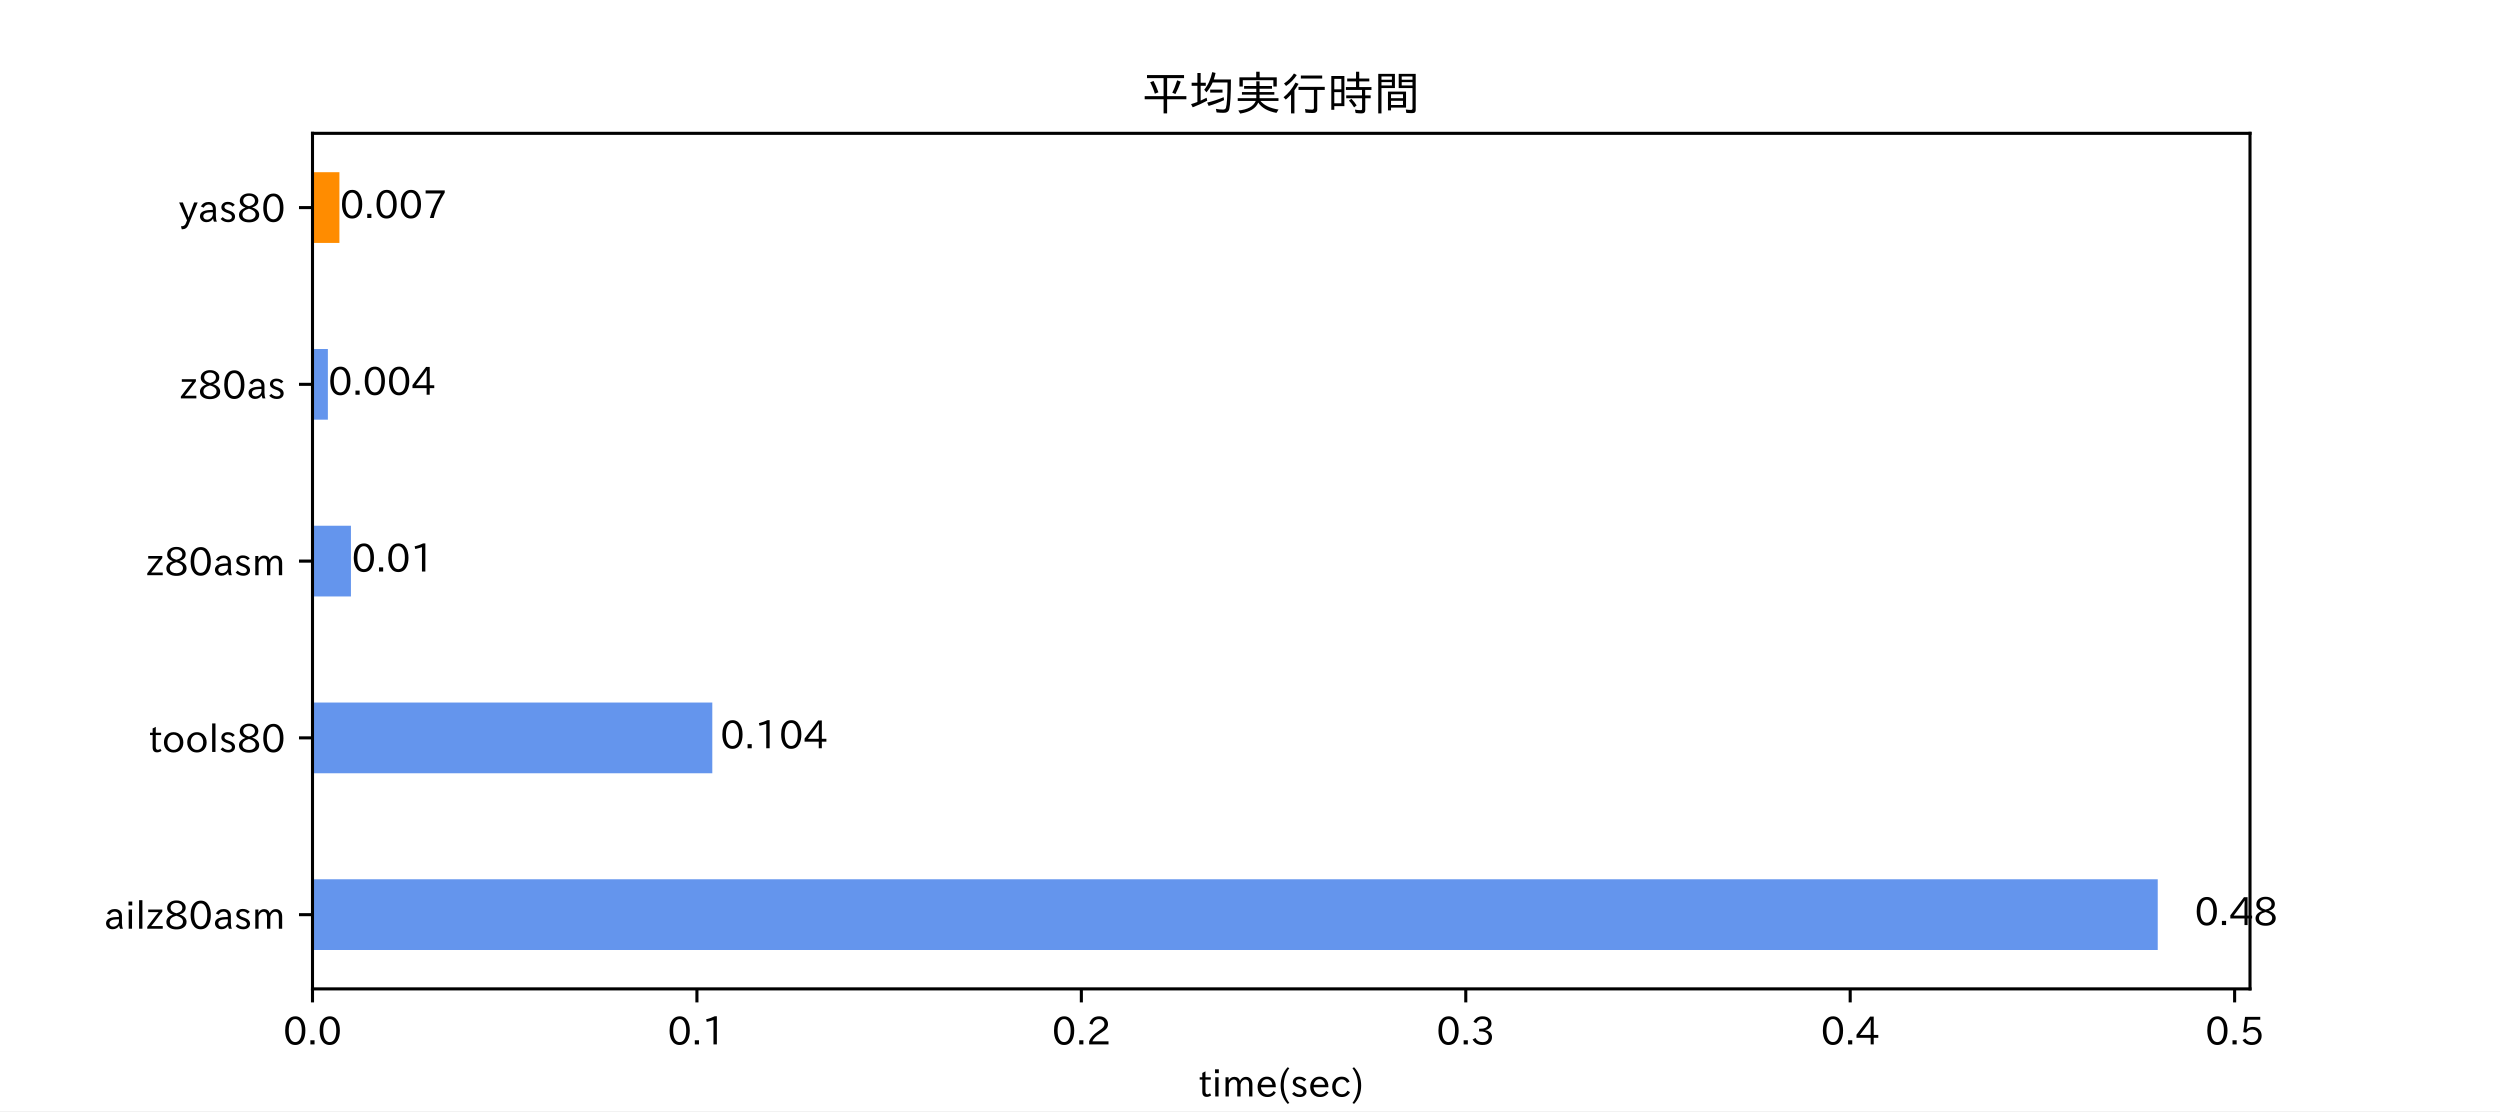
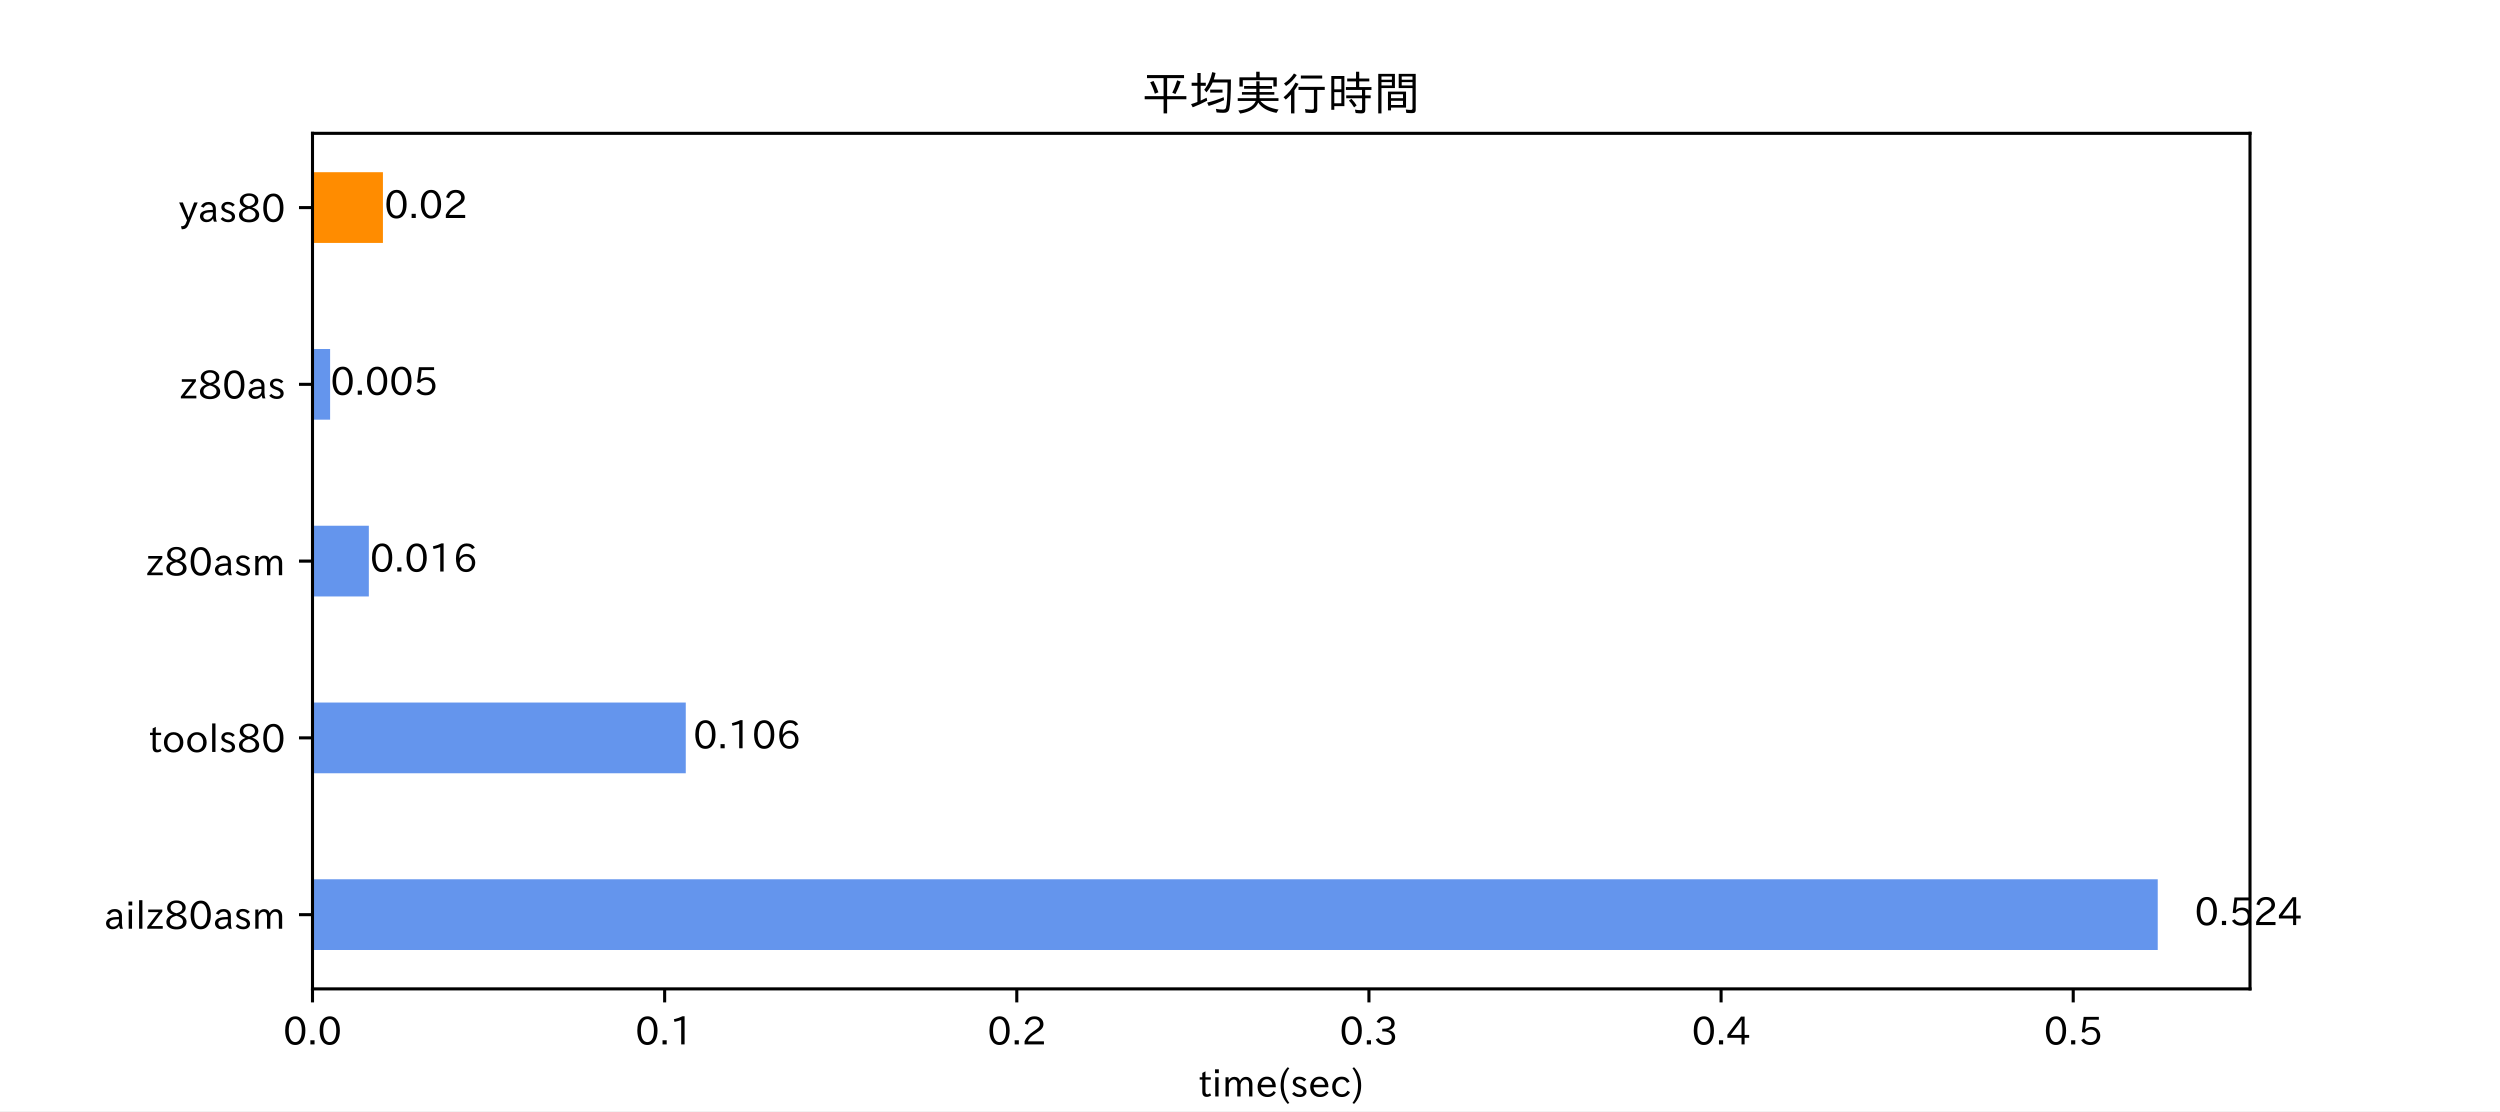
<svg xmlns="http://www.w3.org/2000/svg" xmlns:xlink="http://www.w3.org/1999/xlink" width="648pt" height="288pt" viewBox="0 0 648 288" version="1.1">
  <defs>
    <style type="text/css">*{stroke-linejoin: round; stroke-linecap: butt}</style>
  </defs>
  <g id="figure_1">
    <g id="patch_1">
      <path d="M 0 288  L 648 288  L 648 0  L 0 0  z " style="fill: #ffffff" />
    </g>
    <g id="axes_1">
      <g id="patch_2">
        <path d="M 81 256.32  L 583.2 256.32  L 583.2 34.56  L 81 34.56  z " style="fill: #ffffff" />
      </g>
      <g id="patch_3">
-         <path d="M 81 44.64  L 87.975 44.64  L 87.975 62.967  L 81 62.967  z " clip-path="url(#pc7ba77b479)" style="fill: #ff8c00" />
+         <path d="M 81 44.64  L 99.255 44.64  L 99.255 62.967  L 81 62.967  z " clip-path="url(#pb9624c2dc9)" style="fill: #ff8c00" />
      </g>
      <g id="patch_4">
-         <path d="M 81 90.458  L 84.986 90.458  L 84.986 108.785  L 81 108.785  z " clip-path="url(#pc7ba77b479)" style="fill: #6495ed" />
+         <path d="M 81 90.458  L 85.564 90.458  L 85.564 108.785  L 81 108.785  z " clip-path="url(#pb9624c2dc9)" style="fill: #6495ed" />
      </g>
      <g id="patch_5">
-         <path d="M 81 136.276  L 90.964 136.276  L 90.964 154.604  L 81 154.604  z " clip-path="url(#pc7ba77b479)" style="fill: #6495ed" />
+         <path d="M 81 136.276  L 95.604 136.276  L 95.604 154.604  L 81 154.604  z " clip-path="url(#pb9624c2dc9)" style="fill: #6495ed" />
      </g>
      <g id="patch_6">
-         <path d="M 81 182.095  L 184.629 182.095  L 184.629 200.422  L 81 200.422  z " clip-path="url(#pc7ba77b479)" style="fill: #6495ed" />
+         <path d="M 81 182.095  L 177.752 182.095  L 177.752 200.422  L 81 200.422  z " clip-path="url(#pb9624c2dc9)" style="fill: #6495ed" />
      </g>
      <g id="patch_7">
-         <path d="M 81 227.913  L 559.286 227.913  L 559.286 246.24  L 81 246.24  z " clip-path="url(#pc7ba77b479)" style="fill: #6495ed" />
+         <path d="M 81 227.913  L 559.286 227.913  L 559.286 246.24  L 81 246.24  z " clip-path="url(#pb9624c2dc9)" style="fill: #6495ed" />
      </g>
      <g id="matplotlib.axis_1">
        <g id="xtick_1">
          <g id="line2d_1">
            <defs>
-               <path id="m3e8b4cb20a" d="M 0 0  L 0 3.5  " style="stroke: #000000; stroke-width: 0.8" />
+               <path id="m57a900c280" d="M 0 0  L 0 3.5  " style="stroke: #000000; stroke-width: 0.8" />
            </defs>
            <g>
-               <use xlink:href="#m3e8b4cb20a" x="81" y="256.32" style="stroke: #000000; stroke-width: 0.8" />
+               <use xlink:href="#m57a900c280" x="81" y="256.32" style="stroke: #000000; stroke-width: 0.8" />
            </g>
          </g>
          <g id="text_1">
            <g transform="translate(73.38047 270.8106) scale(0.1 -0.1)">
              <defs>
                <path id="IPAexGothic-30" d="M 2038 4725  Q 2881 4725 3334 3944  Q 3694 3325 3694 2344  Q 3694 1372 3334 741  Q 2888 -31 2016 -31  Q 1147 -31 700 741  Q 341 1372 341 2350  Q 341 3713 1000 4334  Q 1419 4725 2038 4725  z M 2016 4266  Q 1516 4266 1228 3759  Q 934 3247 934 2344  Q 934 1456 1222 947  Q 1513 447 2016 447  Q 2619 447 2909 1153  Q 3100 1622 3100 2375  Q 3100 3256 2806 3759  Q 2509 4266 2016 4266  z " transform="scale(0.015625)" />
                <path id="IPAexGothic-2e" d="M 1184 63  L 494 63  L 494 753  L 1184 753  L 1184 63  z " transform="scale(0.015625)" />
              </defs>
              <use xlink:href="#IPAexGothic-30" />
              <use xlink:href="#IPAexGothic-2e" transform="translate(62.98828 0)" />
              <use xlink:href="#IPAexGothic-30" transform="translate(89.4043 0)" />
            </g>
          </g>
        </g>
        <g id="xtick_2">
          <g id="line2d_2">
            <g>
-               <use xlink:href="#m3e8b4cb20a" x="180.643" y="256.32" style="stroke: #000000; stroke-width: 0.8" />
+               <use xlink:href="#m57a900c280" x="172.276" y="256.32" style="stroke: #000000; stroke-width: 0.8" />
            </g>
          </g>
          <g id="text_2">
-             <g transform="translate(173.0233 270.8106) scale(0.1 -0.1)">
+             <g transform="translate(164.6564 270.8106) scale(0.1 -0.1)">
              <defs>
                <path id="IPAexGothic-31" d="M 2463 63  L 1900 63  L 1900 4103  Q 1372 3922 788 3797  L 684 4231  Q 1519 4441 2106 4731  L 2463 4731  L 2463 63  z " transform="scale(0.015625)" />
              </defs>
              <use xlink:href="#IPAexGothic-30" />
              <use xlink:href="#IPAexGothic-2e" transform="translate(62.98828 0)" />
              <use xlink:href="#IPAexGothic-31" transform="translate(89.4043 0)" />
            </g>
          </g>
        </g>
        <g id="xtick_3">
          <g id="line2d_3">
            <g>
-               <use xlink:href="#m3e8b4cb20a" x="280.286" y="256.32" style="stroke: #000000; stroke-width: 0.8" />
+               <use xlink:href="#m57a900c280" x="263.552" y="256.32" style="stroke: #000000; stroke-width: 0.8" />
            </g>
          </g>
          <g id="text_3">
-             <g transform="translate(272.6662 270.8106) scale(0.1 -0.1)">
+             <g transform="translate(255.9323 270.8106) scale(0.1 -0.1)">
              <defs>
                <path id="IPAexGothic-32" d="M 3659 63  L 447 63  L 447 594  Q 825 1475 1894 2203  L 2072 2322  Q 2619 2697 2791 2906  Q 2988 3153 2988 3444  Q 2988 3772 2756 4003  Q 2500 4259 2084 4259  Q 1250 4259 991 3328  L 497 3506  Q 853 4725 2116 4725  Q 2806 4725 3216 4316  Q 3575 3947 3575 3425  Q 3575 3038 3344 2722  Q 3131 2416 2366 1938  L 2231 1856  Q 1256 1253 978 569  L 3659 569  L 3659 63  z " transform="scale(0.015625)" />
              </defs>
              <use xlink:href="#IPAexGothic-30" />
              <use xlink:href="#IPAexGothic-2e" transform="translate(62.98828 0)" />
              <use xlink:href="#IPAexGothic-32" transform="translate(89.4043 0)" />
            </g>
          </g>
        </g>
        <g id="xtick_4">
          <g id="line2d_4">
            <g>
-               <use xlink:href="#m3e8b4cb20a" x="379.929" y="256.32" style="stroke: #000000; stroke-width: 0.8" />
+               <use xlink:href="#m57a900c280" x="354.828" y="256.32" style="stroke: #000000; stroke-width: 0.8" />
            </g>
          </g>
          <g id="text_4">
-             <g transform="translate(372.309 270.8106) scale(0.1 -0.1)">
+             <g transform="translate(347.2082 270.8106) scale(0.1 -0.1)">
              <defs>
                <path id="IPAexGothic-33" d="M 2381 2419  Q 3506 2216 3506 1278  Q 3506 716 3128 356  Q 2709 -31 1944 -31  Q 797 -31 288 881  L 756 1131  Q 1109 441 1938 441  Q 2425 441 2694 691  Q 2950 928 2950 1291  Q 2950 1719 2566 1978  Q 2216 2213 1644 2213  L 1363 2213  L 1363 2669  L 1656 2669  Q 2231 2669 2534 2888  Q 2859 3119 2859 3509  Q 2859 3934 2494 4138  Q 2259 4278 1931 4278  Q 1238 4278 903 3578  L 434 3803  Q 897 4725 1938 4725  Q 2597 4725 3006 4394  Q 3416 4069 3416 3534  Q 3416 3028 3019 2706  Q 2763 2500 2381 2444  L 2381 2419  z " transform="scale(0.015625)" />
              </defs>
              <use xlink:href="#IPAexGothic-30" />
              <use xlink:href="#IPAexGothic-2e" transform="translate(62.98828 0)" />
              <use xlink:href="#IPAexGothic-33" transform="translate(89.4043 0)" />
            </g>
          </g>
        </g>
        <g id="xtick_5">
          <g id="line2d_5">
            <g>
-               <use xlink:href="#m3e8b4cb20a" x="479.571" y="256.32" style="stroke: #000000; stroke-width: 0.8" />
+               <use xlink:href="#m57a900c280" x="446.104" y="256.32" style="stroke: #000000; stroke-width: 0.8" />
            </g>
          </g>
          <g id="text_5">
-             <g transform="translate(471.9519 270.8106) scale(0.1 -0.1)">
+             <g transform="translate(438.4841 270.8106) scale(0.1 -0.1)">
              <defs>
                <path id="IPAexGothic-34" d="M 3813 1159  L 3059 1159  L 3059 63  L 2547 63  L 2547 1159  L 197 1159  L 197 1672  L 2456 4678  L 3059 4678  L 3059 1634  L 3813 1634  L 3813 1159  z M 2578 4109  L 2559 4109  Q 2278 3656 2003 3284  L 759 1634  L 2547 1634  L 2547 3144  Q 2547 3481 2578 4109  z " transform="scale(0.015625)" />
              </defs>
              <use xlink:href="#IPAexGothic-30" />
              <use xlink:href="#IPAexGothic-2e" transform="translate(62.98828 0)" />
              <use xlink:href="#IPAexGothic-34" transform="translate(89.4043 0)" />
            </g>
          </g>
        </g>
        <g id="xtick_6">
          <g id="line2d_6">
            <g>
-               <use xlink:href="#m3e8b4cb20a" x="579.214" y="256.32" style="stroke: #000000; stroke-width: 0.8" />
+               <use xlink:href="#m57a900c280" x="537.379" y="256.32" style="stroke: #000000; stroke-width: 0.8" />
            </g>
          </g>
          <g id="text_6">
-             <g transform="translate(571.5948 270.8106) scale(0.1 -0.1)">
+             <g transform="translate(529.76 270.8106) scale(0.1 -0.1)">
              <defs>
                <path id="IPAexGothic-35" d="M 1178 2603  Q 1634 2963 2172 2963  Q 2816 2963 3241 2528  Q 3638 2113 3638 1497  Q 3638 938 3297 513  Q 2869 -31 2031 -31  Q 959 -31 469 784  L 938 1028  Q 1309 434 2013 434  Q 2466 434 2769 716  Q 3081 1013 3081 1503  Q 3081 1966 2806 2241  Q 2519 2528 2056 2528  Q 1406 2528 1072 2028  L 591 2091  L 884 4634  L 3406 4634  L 3406 4153  L 1341 4153  L 1134 2603  L 1178 2603  z " transform="scale(0.015625)" />
              </defs>
              <use xlink:href="#IPAexGothic-30" />
              <use xlink:href="#IPAexGothic-2e" transform="translate(62.98828 0)" />
              <use xlink:href="#IPAexGothic-35" transform="translate(89.4043 0)" />
            </g>
          </g>
        </g>
        <g id="text_7">
          <g transform="translate(310.6156 284.3028) scale(0.1 -0.1)">
            <defs>
              <path id="IPAexGothic-74" d="M 2125 241  Q 1769 -6 1397 -6  Q 653 -6 653 831  L 653 2859  L 219 2859  L 219 3250  L 653 3250  L 653 3966  L 1178 4228  L 1178 3250  L 2063 3250  L 2063 2859  L 1178 2859  L 1178 906  Q 1178 416 1513 416  Q 1738 416 1941 588  L 2125 241  z " transform="scale(0.015625)" />
              <path id="IPAexGothic-69" d="M 1178 3928  L 550 3928  L 550 4569  L 1178 4569  L 1178 3928  z M 1138 63  L 588 63  L 588 3250  L 1138 3250  L 1138 63  z " transform="scale(0.015625)" />
              <path id="IPAexGothic-6d" d="M 5022 63  L 4472 63  L 4472 2059  Q 4472 2869 3847 2869  Q 3550 2869 3303 2594  Q 3128 2397 3059 2103  L 3059 63  L 2509 63  L 2509 2066  Q 2509 2869 1919 2869  Q 1606 2869 1369 2594  Q 1113 2306 1113 2041  L 1113 63  L 563 63  L 563 3250  L 1075 3250  L 1075 2700  Q 1391 3316 2028 3316  Q 2725 3316 2956 2647  Q 3303 3316 3953 3316  Q 4478 3316 4772 2944  Q 5022 2638 5022 2072  L 5022 63  z " transform="scale(0.015625)" />
              <path id="IPAexGothic-65" d="M 863 1594  Q 891 1041 1209 722  Q 1534 397 1997 397  Q 2606 397 2963 966  L 3322 728  Q 2869 -31 1931 -31  Q 1222 -31 766 422  Q 306 884 306 1641  Q 306 2444 788 2925  Q 1216 3353 1856 3353  Q 2459 3353 2866 2956  Q 3322 2494 3322 1722  L 3322 1594  L 863 1594  z M 2756 1997  Q 2709 2431 2450 2681  Q 2194 2938 1844 2938  Q 1438 2938 1150 2591  Q 953 2356 894 1997  L 2756 1997  z " transform="scale(0.015625)" />
              <path id="IPAexGothic-28" d="M 1928 -1016  L 1653 -1166  Q 488 69 488 1875  Q 488 3678 1653 4909  L 1928 4763  Q 1006 3522 1006 1881  Q 1006 203 1928 -1016  z " transform="scale(0.015625)" />
              <path id="IPAexGothic-73" d="M 2234 2547  Q 1938 2931 1484 2931  Q 891 2931 891 2475  Q 891 2153 1531 1944  L 1741 1875  Q 2650 1578 2650 894  Q 2650 434 2272 172  Q 1972 -31 1497 -31  Q 766 -31 256 503  L 603 819  Q 997 397 1516 397  Q 2131 397 2131 875  Q 2131 1238 1453 1478  L 1234 1553  Q 378 1853 378 2431  Q 378 2797 628 3047  Q 928 3347 1453 3347  Q 2156 3347 2606 2859  L 2234 2547  z " transform="scale(0.015625)" />
              <path id="IPAexGothic-63" d="M 3269 784  Q 2834 -31 1900 -31  Q 1228 -31 788 409  Q 313 891 313 1663  Q 313 2428 788 2913  Q 1222 3347 1881 3347  Q 2813 3347 3206 2541  L 2763 2309  Q 2484 2900 1900 2900  Q 1516 2900 1234 2619  Q 881 2266 881 1650  Q 881 1069 1222 728  Q 1522 428 1956 428  Q 2547 428 2847 1016  L 3269 784  z " transform="scale(0.015625)" />
              <path id="IPAexGothic-29" d="M 466 4909  Q 1638 3672 1638 1875  Q 1638 75 466 -1166  L 191 -1016  Q 1119 216 1119 1881  Q 1119 3509 191 4763  L 466 4909  z " transform="scale(0.015625)" />
            </defs>
            <use xlink:href="#IPAexGothic-74" />
            <use xlink:href="#IPAexGothic-69" transform="translate(34.61914 0)" />
            <use xlink:href="#IPAexGothic-6d" transform="translate(61.62109 0)" />
            <use xlink:href="#IPAexGothic-65" transform="translate(148.7305 0)" />
            <use xlink:href="#IPAexGothic-28" transform="translate(205.6152 0)" />
            <use xlink:href="#IPAexGothic-73" transform="translate(238.916 0)" />
            <use xlink:href="#IPAexGothic-65" transform="translate(285.1074 0)" />
            <use xlink:href="#IPAexGothic-63" transform="translate(341.9922 0)" />
            <use xlink:href="#IPAexGothic-29" transform="translate(396.3867 0)" />
          </g>
        </g>
      </g>
      <g id="matplotlib.axis_2">
        <g id="ytick_1">
          <g id="line2d_7">
            <defs>
-               <path id="mcf84f94f4a" d="M 0 0  L -3.5 0  " style="stroke: #000000; stroke-width: 0.8" />
+               <path id="m581ba1033c" d="M 0 0  L -3.5 0  " style="stroke: #000000; stroke-width: 0.8" />
            </defs>
            <g>
-               <use xlink:href="#mcf84f94f4a" x="81" y="53.804" style="stroke: #000000; stroke-width: 0.8" />
+               <use xlink:href="#m581ba1033c" x="81" y="53.804" style="stroke: #000000; stroke-width: 0.8" />
            </g>
          </g>
          <g id="text_8">
            <g transform="translate(46.36406 57.54895) scale(0.1 -0.1)">
              <defs>
                <path id="IPAexGothic-79" d="M 3122 3250  L 1575 -488  Q 1278 -1203 550 -1203  L 478 -1203  L 344 -703  L 447 -703  Q 969 -703 1150 -238  L 1356 275  L 38 3250  L 659 3250  L 1363 1459  Q 1528 1025 1606 781  L 1625 781  Q 1750 1169 1863 1459  L 2528 3250  L 3122 3250  z " transform="scale(0.015625)" />
                <path id="IPAexGothic-61" d="M 3156 63  L 2672 63  Q 2559 303 2531 556  L 2509 556  Q 2147 -25 1428 -25  Q 934 -25 622 288  Q 347 563 347 959  Q 347 1947 2050 1997  L 2478 2009  L 2478 2175  Q 2478 2509 2288 2700  Q 2088 2900 1775 2900  Q 1238 2900 969 2378  L 494 2597  Q 938 3328 1788 3328  Q 2375 3328 2691 3000  Q 2984 2706 2984 2169  L 2984 997  Q 2984 400 3156 63  z M 2491 1625  L 2141 1619  Q 903 1591 903 953  Q 903 728 1050 581  Q 1231 403 1525 403  Q 1934 403 2234 703  Q 2491 969 2491 1344  L 2491 1625  z " transform="scale(0.015625)" />
                <path id="IPAexGothic-38" d="M 2541 2425  Q 3700 2031 3700 1197  Q 3700 541 3100 197  Q 2663 -56 2016 -56  Q 1366 -56 928 197  Q 347 531 347 1178  Q 347 1988 1409 2381  L 1409 2400  Q 481 2734 481 3509  Q 481 4100 981 4456  Q 1406 4756 2019 4756  Q 2703 4756 3131 4403  Q 3553 4069 3553 3566  Q 3553 2706 2541 2444  L 2541 2425  z M 2022 2625  Q 2997 2856 2997 3528  Q 2997 3916 2675 4150  Q 2413 4347 2016 4347  Q 1606 4347 1331 4128  Q 1050 3897 1050 3522  Q 1050 3150 1350 2925  Q 1494 2809 1722 2722  Q 1984 2616 2022 2625  z M 1978 2209  Q 922 1931 922 1216  Q 922 775 1313 556  Q 1606 391 2009 391  Q 2575 391 2881 697  Q 3106 922 3106 1250  Q 3106 1594 2794 1850  Q 2609 1994 2350 2100  Q 2047 2222 1978 2209  z " transform="scale(0.015625)" />
              </defs>
              <use xlink:href="#IPAexGothic-79" />
              <use xlink:href="#IPAexGothic-61" transform="translate(49.21875 0)" />
              <use xlink:href="#IPAexGothic-73" transform="translate(104.1992 0)" />
              <use xlink:href="#IPAexGothic-38" transform="translate(150.3906 0)" />
              <use xlink:href="#IPAexGothic-30" transform="translate(213.3789 0)" />
            </g>
          </g>
        </g>
        <g id="ytick_2">
          <g id="line2d_8">
            <g>
-               <use xlink:href="#mcf84f94f4a" x="81" y="99.622" style="stroke: #000000; stroke-width: 0.8" />
+               <use xlink:href="#m581ba1033c" x="81" y="99.622" style="stroke: #000000; stroke-width: 0.8" />
            </g>
          </g>
          <g id="text_9">
            <g transform="translate(46.55469 103.3671) scale(0.1 -0.1)">
              <defs>
                <path id="IPAexGothic-7a" d="M 2778 63  L 206 63  L 206 381  L 1575 2175  Q 1822 2500 2081 2797  L 2081 2816  L 366 2816  L 366 3250  L 2703 3250  L 2703 2900  L 1378 1138  Q 1256 975 872 522  L 872 503  L 2778 503  L 2778 63  z " transform="scale(0.015625)" />
              </defs>
              <use xlink:href="#IPAexGothic-7a" />
              <use xlink:href="#IPAexGothic-38" transform="translate(47.31445 0)" />
              <use xlink:href="#IPAexGothic-30" transform="translate(110.3027 0)" />
              <use xlink:href="#IPAexGothic-61" transform="translate(173.291 0)" />
              <use xlink:href="#IPAexGothic-73" transform="translate(228.2715 0)" />
            </g>
          </g>
        </g>
        <g id="ytick_3">
          <g id="line2d_9">
            <g>
-               <use xlink:href="#mcf84f94f4a" x="81" y="145.44" style="stroke: #000000; stroke-width: 0.8" />
+               <use xlink:href="#m581ba1033c" x="81" y="145.44" style="stroke: #000000; stroke-width: 0.8" />
            </g>
          </g>
          <g id="text_10">
            <g transform="translate(37.84375 149.1853) scale(0.1 -0.1)">
              <use xlink:href="#IPAexGothic-7a" />
              <use xlink:href="#IPAexGothic-38" transform="translate(47.31445 0)" />
              <use xlink:href="#IPAexGothic-30" transform="translate(110.3027 0)" />
              <use xlink:href="#IPAexGothic-61" transform="translate(173.291 0)" />
              <use xlink:href="#IPAexGothic-73" transform="translate(228.2715 0)" />
              <use xlink:href="#IPAexGothic-6d" transform="translate(274.4629 0)" />
            </g>
          </g>
        </g>
        <g id="ytick_4">
          <g id="line2d_10">
            <g>
-               <use xlink:href="#mcf84f94f4a" x="81" y="191.258" style="stroke: #000000; stroke-width: 0.8" />
+               <use xlink:href="#m581ba1033c" x="81" y="191.258" style="stroke: #000000; stroke-width: 0.8" />
            </g>
          </g>
          <g id="text_11">
            <g transform="translate(38.54062 195.0035) scale(0.1 -0.1)">
              <defs>
                <path id="IPAexGothic-6f" d="M 1919 3341  Q 2594 3341 3056 2888  Q 3531 2413 3531 1638  Q 3531 888 3066 422  Q 2609 -31 1919 -31  Q 1228 -31 781 416  Q 313 881 313 1656  Q 313 2413 788 2888  Q 1241 3341 1919 3341  z M 1919 2919  Q 1519 2919 1241 2631  Q 888 2278 888 1650  Q 888 1031 1234 684  Q 1516 403 1919 403  Q 2331 403 2609 691  Q 2956 1038 2956 1672  Q 2956 2269 2603 2631  Q 2316 2919 1919 2919  z " transform="scale(0.015625)" />
                <path id="IPAexGothic-6c" d="M 1131 63  L 581 63  L 581 4794  L 1131 4794  L 1131 63  z " transform="scale(0.015625)" />
              </defs>
              <use xlink:href="#IPAexGothic-74" />
              <use xlink:href="#IPAexGothic-6f" transform="translate(34.61914 0)" />
              <use xlink:href="#IPAexGothic-6f" transform="translate(95.01953 0)" />
              <use xlink:href="#IPAexGothic-6c" transform="translate(155.4199 0)" />
              <use xlink:href="#IPAexGothic-73" transform="translate(182.4219 0)" />
              <use xlink:href="#IPAexGothic-38" transform="translate(228.6133 0)" />
              <use xlink:href="#IPAexGothic-30" transform="translate(291.6016 0)" />
            </g>
          </g>
        </g>
        <g id="ytick_5">
          <g id="line2d_11">
            <g>
-               <use xlink:href="#mcf84f94f4a" x="81" y="237.076" style="stroke: #000000; stroke-width: 0.8" />
+               <use xlink:href="#m581ba1033c" x="81" y="237.076" style="stroke: #000000; stroke-width: 0.8" />
            </g>
          </g>
          <g id="text_12">
            <g transform="translate(26.94531 240.8217) scale(0.1 -0.1)">
              <use xlink:href="#IPAexGothic-61" />
              <use xlink:href="#IPAexGothic-69" transform="translate(54.98047 0)" />
              <use xlink:href="#IPAexGothic-6c" transform="translate(81.98242 0)" />
              <use xlink:href="#IPAexGothic-7a" transform="translate(108.9844 0)" />
              <use xlink:href="#IPAexGothic-38" transform="translate(156.2988 0)" />
              <use xlink:href="#IPAexGothic-30" transform="translate(219.2871 0)" />
              <use xlink:href="#IPAexGothic-61" transform="translate(282.2754 0)" />
              <use xlink:href="#IPAexGothic-73" transform="translate(337.2559 0)" />
              <use xlink:href="#IPAexGothic-6d" transform="translate(383.4473 0)" />
            </g>
          </g>
        </g>
      </g>
      <g id="patch_8">
        <path d="M 81 256.32  L 81 34.56  " style="fill: none; stroke: #000000; stroke-width: 0.8; stroke-linejoin: miter; stroke-linecap: square" />
      </g>
      <g id="patch_9">
        <path d="M 583.2 256.32  L 583.2 34.56  " style="fill: none; stroke: #000000; stroke-width: 0.8; stroke-linejoin: miter; stroke-linecap: square" />
      </g>
      <g id="patch_10">
        <path d="M 81 256.32  L 583.2 256.32  " style="fill: none; stroke: #000000; stroke-width: 0.8; stroke-linejoin: miter; stroke-linecap: square" />
      </g>
      <g id="patch_11">
        <path d="M 81 34.56  L 583.2 34.56  " style="fill: none; stroke: #000000; stroke-width: 0.8; stroke-linejoin: miter; stroke-linecap: square" />
      </g>
      <g id="text_13">
-         <g transform="translate(88.1145 56.59895) scale(0.1 -0.1)">
-           <defs>
-             <path id="IPAexGothic-37" d="M 3597 4263  Q 2238 2106 1778 63  L 1131 63  Q 1581 1834 2950 4128  L 428 4128  L 428 4634  L 3597 4634  L 3597 4263  z " transform="scale(0.015625)" />
-           </defs>
+         <g transform="translate(99.62028 56.59895) scale(0.1 -0.1)">
+           <use xlink:href="#IPAexGothic-30" />
+           <use xlink:href="#IPAexGothic-2e" transform="translate(62.98828 0)" />
+           <use xlink:href="#IPAexGothic-30" transform="translate(89.4043 0)" />
+           <use xlink:href="#IPAexGothic-32" transform="translate(152.3926 0)" />
+         </g>
+       </g>
+       <g id="text_14">
+         <g transform="translate(85.65507 102.4171) scale(0.1 -0.1)">
          <use xlink:href="#IPAexGothic-30" />
          <use xlink:href="#IPAexGothic-2e" transform="translate(62.98828 0)" />
          <use xlink:href="#IPAexGothic-30" transform="translate(89.4043 0)" />
          <use xlink:href="#IPAexGothic-30" transform="translate(152.3926 0)" />
-           <use xlink:href="#IPAexGothic-37" transform="translate(215.3809 0)" />
-         </g>
-       </g>
-       <g id="text_14">
-         <g transform="translate(85.06543 102.4171) scale(0.1 -0.1)">
-           <use xlink:href="#IPAexGothic-30" />
-           <use xlink:href="#IPAexGothic-2e" transform="translate(62.98828 0)" />
-           <use xlink:href="#IPAexGothic-30" transform="translate(89.4043 0)" />
-           <use xlink:href="#IPAexGothic-30" transform="translate(152.3926 0)" />
-           <use xlink:href="#IPAexGothic-34" transform="translate(215.3809 0)" />
+           <use xlink:href="#IPAexGothic-35" transform="translate(215.3809 0)" />
        </g>
      </g>
      <g id="text_15">
-         <g transform="translate(91.16357 148.2353) scale(0.1 -0.1)">
+         <g transform="translate(95.89623 148.2353) scale(0.1 -0.1)">
+           <defs>
+             <path id="IPAexGothic-36" d="M 1056 2328  Q 1509 2981 2234 2981  Q 2906 2981 3316 2513  Q 3675 2106 3675 1522  Q 3675 884 3272 434  Q 2853 -31 2178 -31  Q 1375 -31 922 581  Q 481 1178 481 2228  Q 481 3425 1013 4109  Q 1494 4725 2272 4725  Q 3191 4725 3609 4025  L 3150 3775  Q 2894 4266 2300 4266  Q 1119 4266 1031 2328  L 1056 2328  z M 2141 2547  Q 1684 2547 1384 2206  Q 1116 1900 1116 1541  Q 1116 1156 1353 844  Q 1672 428 2159 428  Q 2669 428 2941 844  Q 3125 1128 3125 1503  Q 3125 1944 2881 2228  Q 2600 2547 2141 2547  z " transform="scale(0.015625)" />
+           </defs>
          <use xlink:href="#IPAexGothic-30" />
          <use xlink:href="#IPAexGothic-2e" transform="translate(62.98828 0)" />
          <use xlink:href="#IPAexGothic-30" transform="translate(89.4043 0)" />
          <use xlink:href="#IPAexGothic-31" transform="translate(152.3926 0)" />
+           <use xlink:href="#IPAexGothic-36" transform="translate(215.3809 0)" />
        </g>
      </g>
      <g id="text_16">
-         <g transform="translate(186.7011 194.0535) scale(0.1 -0.1)">
+         <g transform="translate(179.6875 194.0535) scale(0.1 -0.1)">
          <use xlink:href="#IPAexGothic-30" />
          <use xlink:href="#IPAexGothic-2e" transform="translate(62.98828 0)" />
          <use xlink:href="#IPAexGothic-31" transform="translate(89.4043 0)" />
          <use xlink:href="#IPAexGothic-30" transform="translate(152.3926 0)" />
-           <use xlink:href="#IPAexGothic-34" transform="translate(215.3809 0)" />
+           <use xlink:href="#IPAexGothic-36" transform="translate(215.3809 0)" />
        </g>
      </g>
      <g id="text_17">
        <g transform="translate(568.8514 239.8717) scale(0.1 -0.1)">
          <use xlink:href="#IPAexGothic-30" />
          <use xlink:href="#IPAexGothic-2e" transform="translate(62.98828 0)" />
-           <use xlink:href="#IPAexGothic-34" transform="translate(89.4043 0)" />
-           <use xlink:href="#IPAexGothic-38" transform="translate(152.3926 0)" />
+           <use xlink:href="#IPAexGothic-35" transform="translate(89.4043 0)" />
+           <use xlink:href="#IPAexGothic-32" transform="translate(152.3926 0)" />
+           <use xlink:href="#IPAexGothic-34" transform="translate(215.3809 0)" />
        </g>
      </g>
      <g id="text_18">
        <g transform="translate(296.1 28.56) scale(0.12 -0.12)">
          <defs>
            <path id="IPAexGothic-5e73" d="M 3422 4428  L 3422 1941  L 6084 1941  L 6084 1513  L 3422 1513  L 3422 -447  L 2934 -447  L 2934 1513  L 322 1513  L 322 1941  L 2934 1941  L 2934 4428  L 641 4428  L 641 4856  L 5763 4856  L 5763 4428  L 3422 4428  z M 1728 2278  Q 1488 3094 1081 3859  L 1544 4038  Q 1875 3422 2222 2472  L 1728 2278  z M 4134 2425  Q 4509 3138 4813 4128  L 5306 3944  Q 4984 3006 4569 2228  L 4134 2425  z " transform="scale(0.015625)" />
            <path id="IPAexGothic-5747" d="M 1206 3794  L 1206 5144  L 1659 5144  L 1659 3794  L 2369 3794  L 2369 3372  L 1659 3372  L 1659 1325  Q 2078 1513 2484 1722  L 2566 1313  Q 1556 775 559 397  L 334 838  Q 803 975 1206 1138  L 1206 3372  L 413 3372  L 413 3794  L 1206 3794  z M 3475 4244  L 5844 4244  Q 5834 1131 5619 184  Q 5494 -366 4838 -366  Q 4369 -366 3859 -306  L 3769 184  Q 4241 88 4731 88  Q 5059 88 5147 306  Q 5359 919 5369 3828  L 3316 3828  Q 3013 3119 2466 2472  L 2150 2828  Q 2944 3788 3259 5263  L 3719 5147  Q 3619 4663 3475 4244  z M 2975 2847  L 4678 2847  L 4678 2431  L 2975 2431  L 2975 2847  z M 2559 1044  Q 3747 1338 4838 1797  L 4891 1388  Q 3831 891 2766 588  L 2559 1044  z " transform="scale(0.015625)" />
            <path id="IPAexGothic-5b9f" d="M 3525 1275  Q 4288 350 6022 91  L 5738 -375  Q 3953 -41 3219 1050  Q 2731 -144 728 -472  L 466 -44  Q 2422 150 2872 1275  L 384 1275  L 384 1659  L 2950 1659  L 2950 2144  L 966 2144  L 966 2509  L 2950 2509  L 2950 2969  L 1266 2969  L 1266 3341  L 2950 3341  L 2950 3988  L 3403 3988  L 3403 3341  L 5125 3341  L 5125 2969  L 3403 2969  L 3403 2509  L 5444 2509  L 5444 2144  L 3403 2144  L 3403 1659  L 6016 1659  L 6016 1275  L 3525 1275  z M 3413 4544  L 5778 4544  L 5778 3269  L 5309 3269  L 5309 4147  L 1084 4147  L 1084 3269  L 616 3269  L 616 4544  L 2938 4544  L 2938 5313  L 3413 5313  L 3413 4544  z " transform="scale(0.015625)" />
            <path id="IPAexGothic-884c" d="M 1822 2753  L 1822 -447  L 1353 -447  L 1353 2169  Q 966 1744 622 1466  L 316 1791  Q 1294 2559 1969 3822  L 2397 3634  Q 2109 3138 1822 2753  z M 4975 2803  L 4975 103  Q 4975 -391 4369 -391  Q 3925 -391 3356 -341  L 3288 159  Q 3775 78 4259 78  Q 4516 78 4516 319  L 4516 2803  L 2384 2803  L 2384 3225  L 6013 3225  L 6013 2803  L 4975 2803  z M 384 3691  Q 1231 4256 1756 5075  L 2144 4850  Q 1541 3947 666 3347  L 384 3691  z M 2709 4794  L 5659 4794  L 5659 4378  L 2709 4378  L 2709 4794  z " transform="scale(0.015625)" />
            <path id="IPAexGothic-6642" d="M 2328 4728  L 2328 563  L 934 563  L 934 56  L 519 56  L 519 4728  L 2328 4728  z M 934 4331  L 934 2881  L 1906 2881  L 1906 4331  L 934 4331  z M 934 2497  L 934 953  L 1906 953  L 1906 2497  L 934 2497  z M 3938 4372  L 3938 5313  L 4378 5313  L 4378 4372  L 5772 4372  L 5772 3981  L 4378 3981  L 4378 3194  L 6072 3194  L 6072 2803  L 5203 2803  L 5203 2047  L 5959 2047  L 5959 1650  L 5216 1650  L 5216 31  Q 5216 -447 4691 -447  Q 4394 -447 3888 -391  L 3784 78  Q 4272 0 4591 0  Q 4775 0 4775 172  L 4775 1650  L 2581 1650  L 2581 2047  L 4763 2047  L 4763 2803  L 2538 2803  L 2538 3194  L 3938 3194  L 3938 3981  L 2716 3981  L 2716 4372  L 3938 4372  z M 3669 384  Q 3331 950 2956 1325  L 3291 1575  Q 3719 1147 4025 659  L 3669 384  z " transform="scale(0.015625)" />
            <path id="IPAexGothic-9593" d="M 4450 2566  L 4450 353  L 2375 353  L 2375 -25  L 1953 -25  L 1953 2566  L 4450 2566  z M 4028 2200  L 2375 2200  L 2375 1653  L 4028 1653  L 4028 2200  z M 4028 1300  L 2375 1300  L 2375 719  L 4028 719  L 4028 1300  z M 2913 5019  L 2913 3059  L 1056 3059  L 1056 -447  L 609 -447  L 609 5019  L 2913 5019  z M 1056 4659  L 1056 4206  L 2497 4206  L 2497 4659  L 1056 4659  z M 1056 3881  L 1056 3413  L 2497 3413  L 2497 3881  L 1056 3881  z M 5788 5019  L 5788 91  Q 5788 -225 5641 -331  Q 5525 -409 5231 -409  Q 4803 -409 4481 -366  L 4419 97  Q 4853 38 5128 38  Q 5341 38 5341 244  L 5341 3059  L 3438 3059  L 3438 5019  L 5788 5019  z M 3853 4659  L 3853 4206  L 5341 4206  L 5341 4659  L 3853 4659  z M 3853 3881  L 3853 3413  L 5341 3413  L 5341 3881  L 3853 3881  z " transform="scale(0.015625)" />
          </defs>
          <use xlink:href="#IPAexGothic-5e73" />
          <use xlink:href="#IPAexGothic-5747" transform="translate(100 0)" />
          <use xlink:href="#IPAexGothic-5b9f" transform="translate(200 0)" />
          <use xlink:href="#IPAexGothic-884c" transform="translate(300 0)" />
          <use xlink:href="#IPAexGothic-6642" transform="translate(400 0)" />
          <use xlink:href="#IPAexGothic-9593" transform="translate(500 0)" />
        </g>
      </g>
    </g>
  </g>
  <defs>
-     <clipPath id="pc7ba77b479">
+     <clipPath id="pb9624c2dc9">
      <rect x="81" y="34.56" width="502.2" height="221.76" />
    </clipPath>
  </defs>
</svg>
